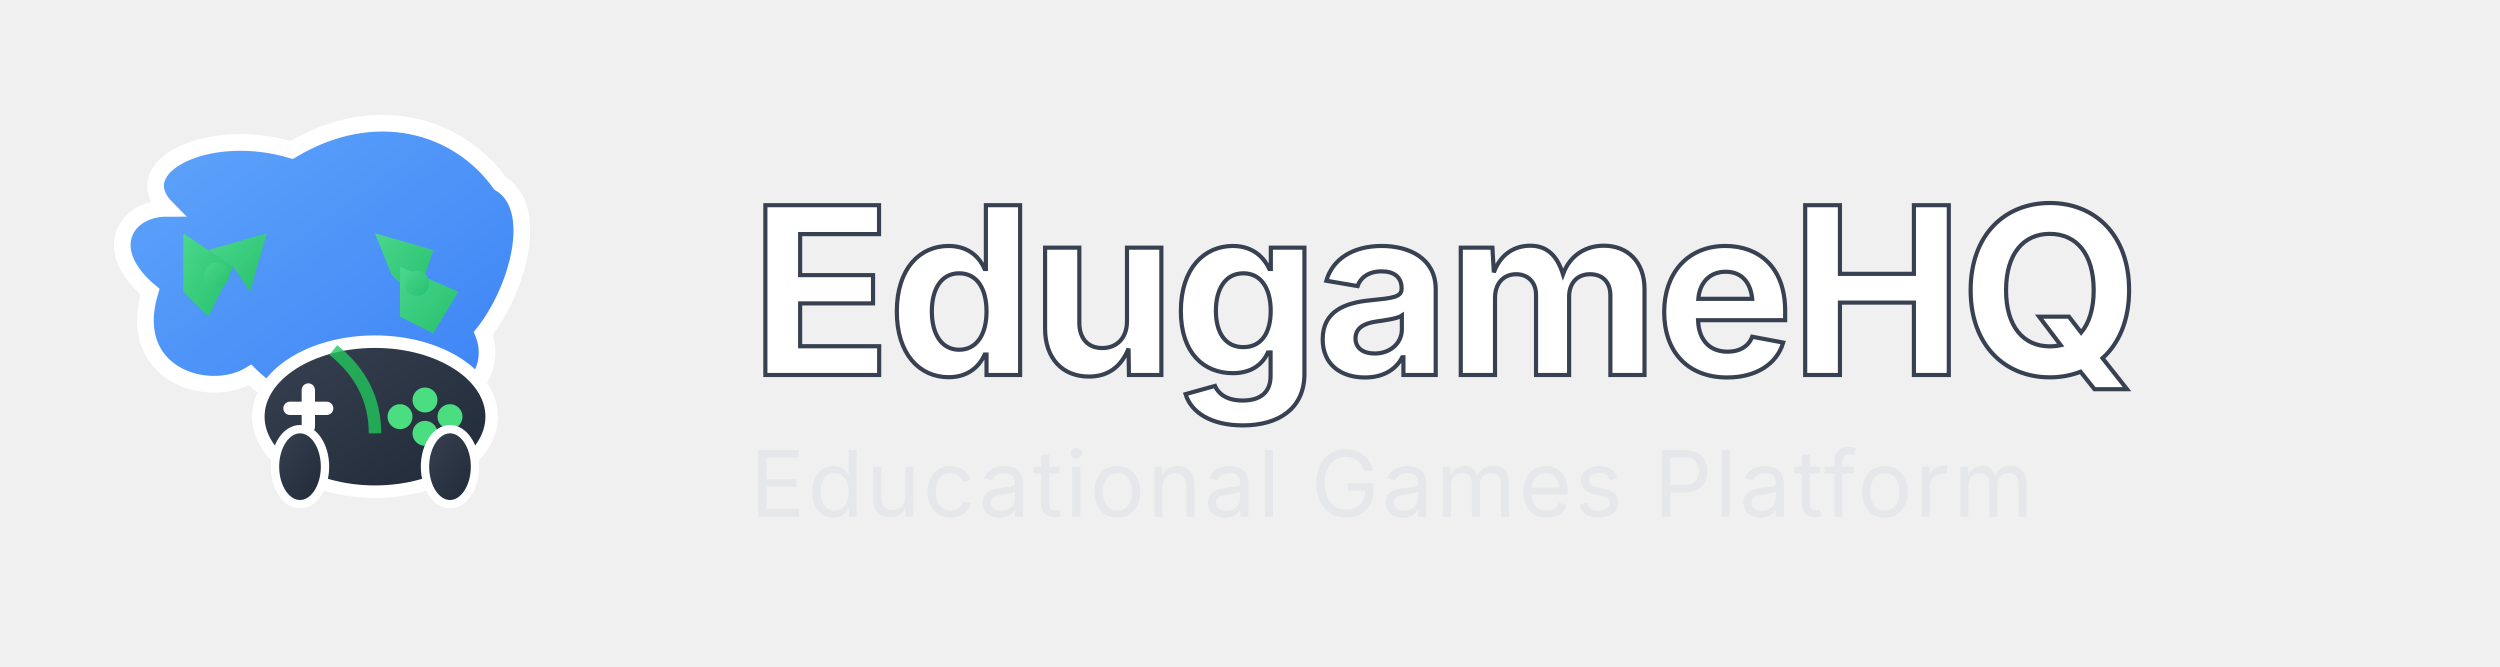
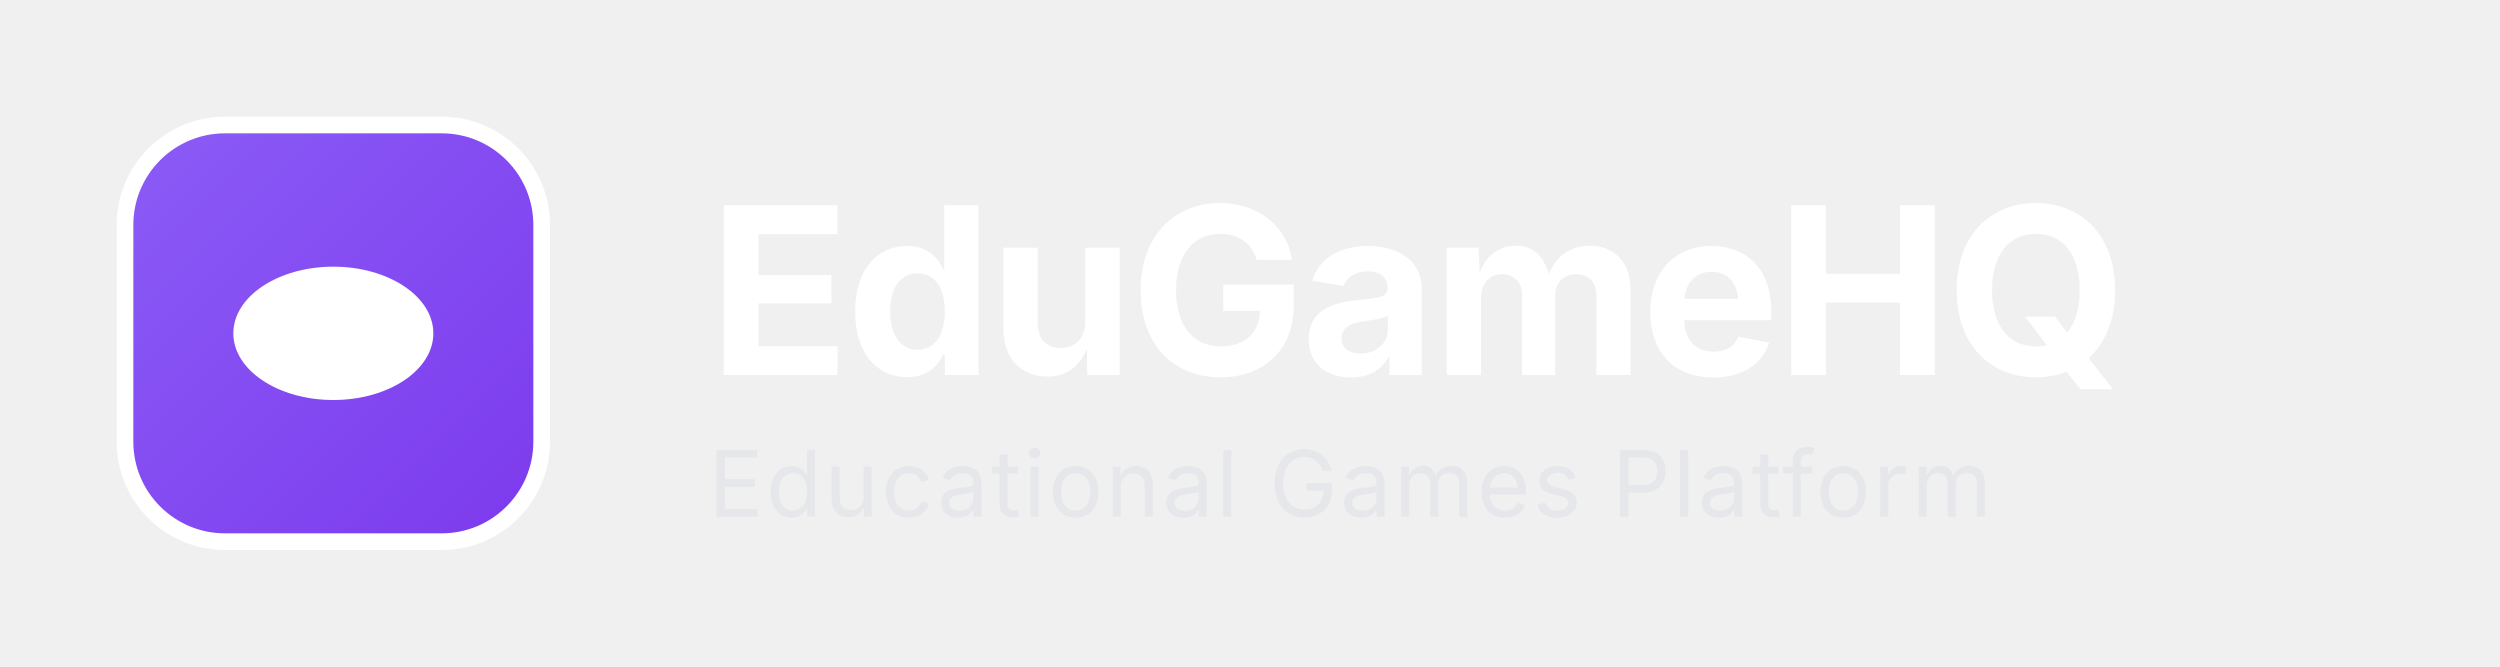
<svg xmlns="http://www.w3.org/2000/svg" width="300" height="80" viewBox="0 0 300 80">
  <defs>
-     <linearGradient id="brainOutline" x1="0%" y1="0%" x2="100%" y2="100%">
-       <stop offset="0%" style="stop-color:#60A5FA;stop-opacity:1" />
-       <stop offset="100%" style="stop-color:#3B82F6;stop-opacity:1" />
-     </linearGradient>
-     <linearGradient id="brainCircuit" x1="0%" y1="0%" x2="100%" y2="100%">
-       <stop offset="0%" style="stop-color:#4ADE80;stop-opacity:1" />
-       <stop offset="100%" style="stop-color:#22C55E;stop-opacity:1" />
-     </linearGradient>
-     <linearGradient id="gamepadColor" x1="0%" y1="0%" x2="100%" y2="100%">
-       <stop offset="0%" style="stop-color:#374151;stop-opacity:1" />
-       <stop offset="100%" style="stop-color:#1F2937;stop-opacity:1" />
+     <linearGradient id="purpleGradient" x1="0%" y1="0%" x2="100%" y2="100%">
+       <stop offset="0%" style="stop-color:#8B5CF6;stop-opacity:1" />
+       <stop offset="100%" style="stop-color:#7C3AED;stop-opacity:1" />
    </linearGradient>
  </defs>
-   <g transform="translate(10, 10)">
-     <path d="M10 15               C5 10, 15 5, 25 8              C35 2, 45 5, 50 12              C55 15, 52 25, 48 30              C50 35, 45 40, 40 38              C35 42, 25 40, 20 35              C15 38, 5 35, 8 25              C2 20, 5 15, 10 15 Z" fill="url(#brainOutline)" stroke="#FFFFFF" stroke-width="2" />
-     <g fill="url(#brainCircuit)" opacity="0.9">
-       <path d="M12 18 L18 22 L15 28 L12 25 Z" />
-       <path d="M15 20 L22 18 L20 25 L18 22 Z" />
-       <circle cx="16" cy="23" r="1.5" />
-       <path d="M35 18 L42 20 L40 26 L37 23 Z" />
-       <path d="M38 22 L45 25 L42 30 L38 28 Z" />
-       <circle cx="40" cy="24" r="1.5" />
-       <path d="M25 22 L35 22" stroke="url(#brainCircuit)" stroke-width="1.5" fill="none" />
-       <path d="M22 26 L38 26" stroke="url(#brainCircuit)" stroke-width="1" fill="none" />
+   <rect x="15" y="15" width="50" height="50" rx="12" ry="12" fill="url(#purpleGradient)" stroke="#FFFFFF" stroke-width="2" />
+   <g transform="translate(40, 40)" fill="#FFFFFF">
+     <ellipse cx="0" cy="0" rx="12" ry="8" />
+     <g transform="translate(-7, 0)">
+       <rect x="-0.8" y="-3" width="1.6" height="6" rx="0.8" />
+       <rect x="-3" y="-0.8" width="6" height="1.6" rx="0.8" />
    </g>
-     <g transform="translate(35, 40)">
-       <ellipse cx="0" cy="0" rx="14" ry="9" fill="url(#gamepadColor)" stroke="#FFFFFF" stroke-width="1.5" />
-       <g transform="translate(-8, -1)">
-         <rect x="-0.8" y="-3" width="1.6" height="6" rx="0.8" fill="#FFFFFF" />
-         <rect x="-3" y="-0.8" width="6" height="1.6" rx="0.8" fill="#FFFFFF" />
-       </g>
-       <circle cx="6" cy="-2" r="1.5" fill="#4ADE80" />
-       <circle cx="9" cy="0" r="1.5" fill="#4ADE80" />
-       <circle cx="6" cy="2" r="1.5" fill="#4ADE80" />
-       <circle cx="3" cy="0" r="1.5" fill="#4ADE80" />
-       <ellipse cx="-9" cy="6" rx="3" ry="4.5" fill="url(#gamepadColor)" stroke="#FFFFFF" stroke-width="1" />
-       <ellipse cx="9" cy="6" rx="3" ry="4.5" fill="url(#gamepadColor)" stroke="#FFFFFF" stroke-width="1" />
-     </g>
-     <path d="M30 32 Q35 36 35 42" stroke="#22C55E" stroke-width="1.5" fill="none" opacity="0.8" />
+     <circle cx="5" cy="-2.5" r="1.2" />
+     <circle cx="7.5" cy="0" r="1.2" />
+     <circle cx="5" cy="2.5" r="1.2" />
+     <circle cx="2.5" cy="0" r="1.2" />
  </g>
-   <text x="90" y="45" font-family="'Inter', 'Helvetica', sans-serif" font-size="28" font-weight="700" fill="#FFFFFF" stroke="#374151" stroke-width="0.5" letter-spacing="-0.5px">EdugameHQ</text>
-   <text x="90" y="62" font-family="'Inter', sans-serif" font-size="11" font-weight="400" fill="#E5E7EB" letter-spacing="0.3px">Educational Games Platform</text>
+   <text x="85" y="45" font-family="'Inter', 'Helvetica', sans-serif" font-size="28" font-weight="700" fill="#FFFFFF" letter-spacing="-0.5px">EduGameHQ</text>
+   <text x="85" y="62" font-family="'Inter', sans-serif" font-size="11" font-weight="400" fill="#E5E7EB" letter-spacing="0.3px">Educational Games Platform</text>
</svg>
